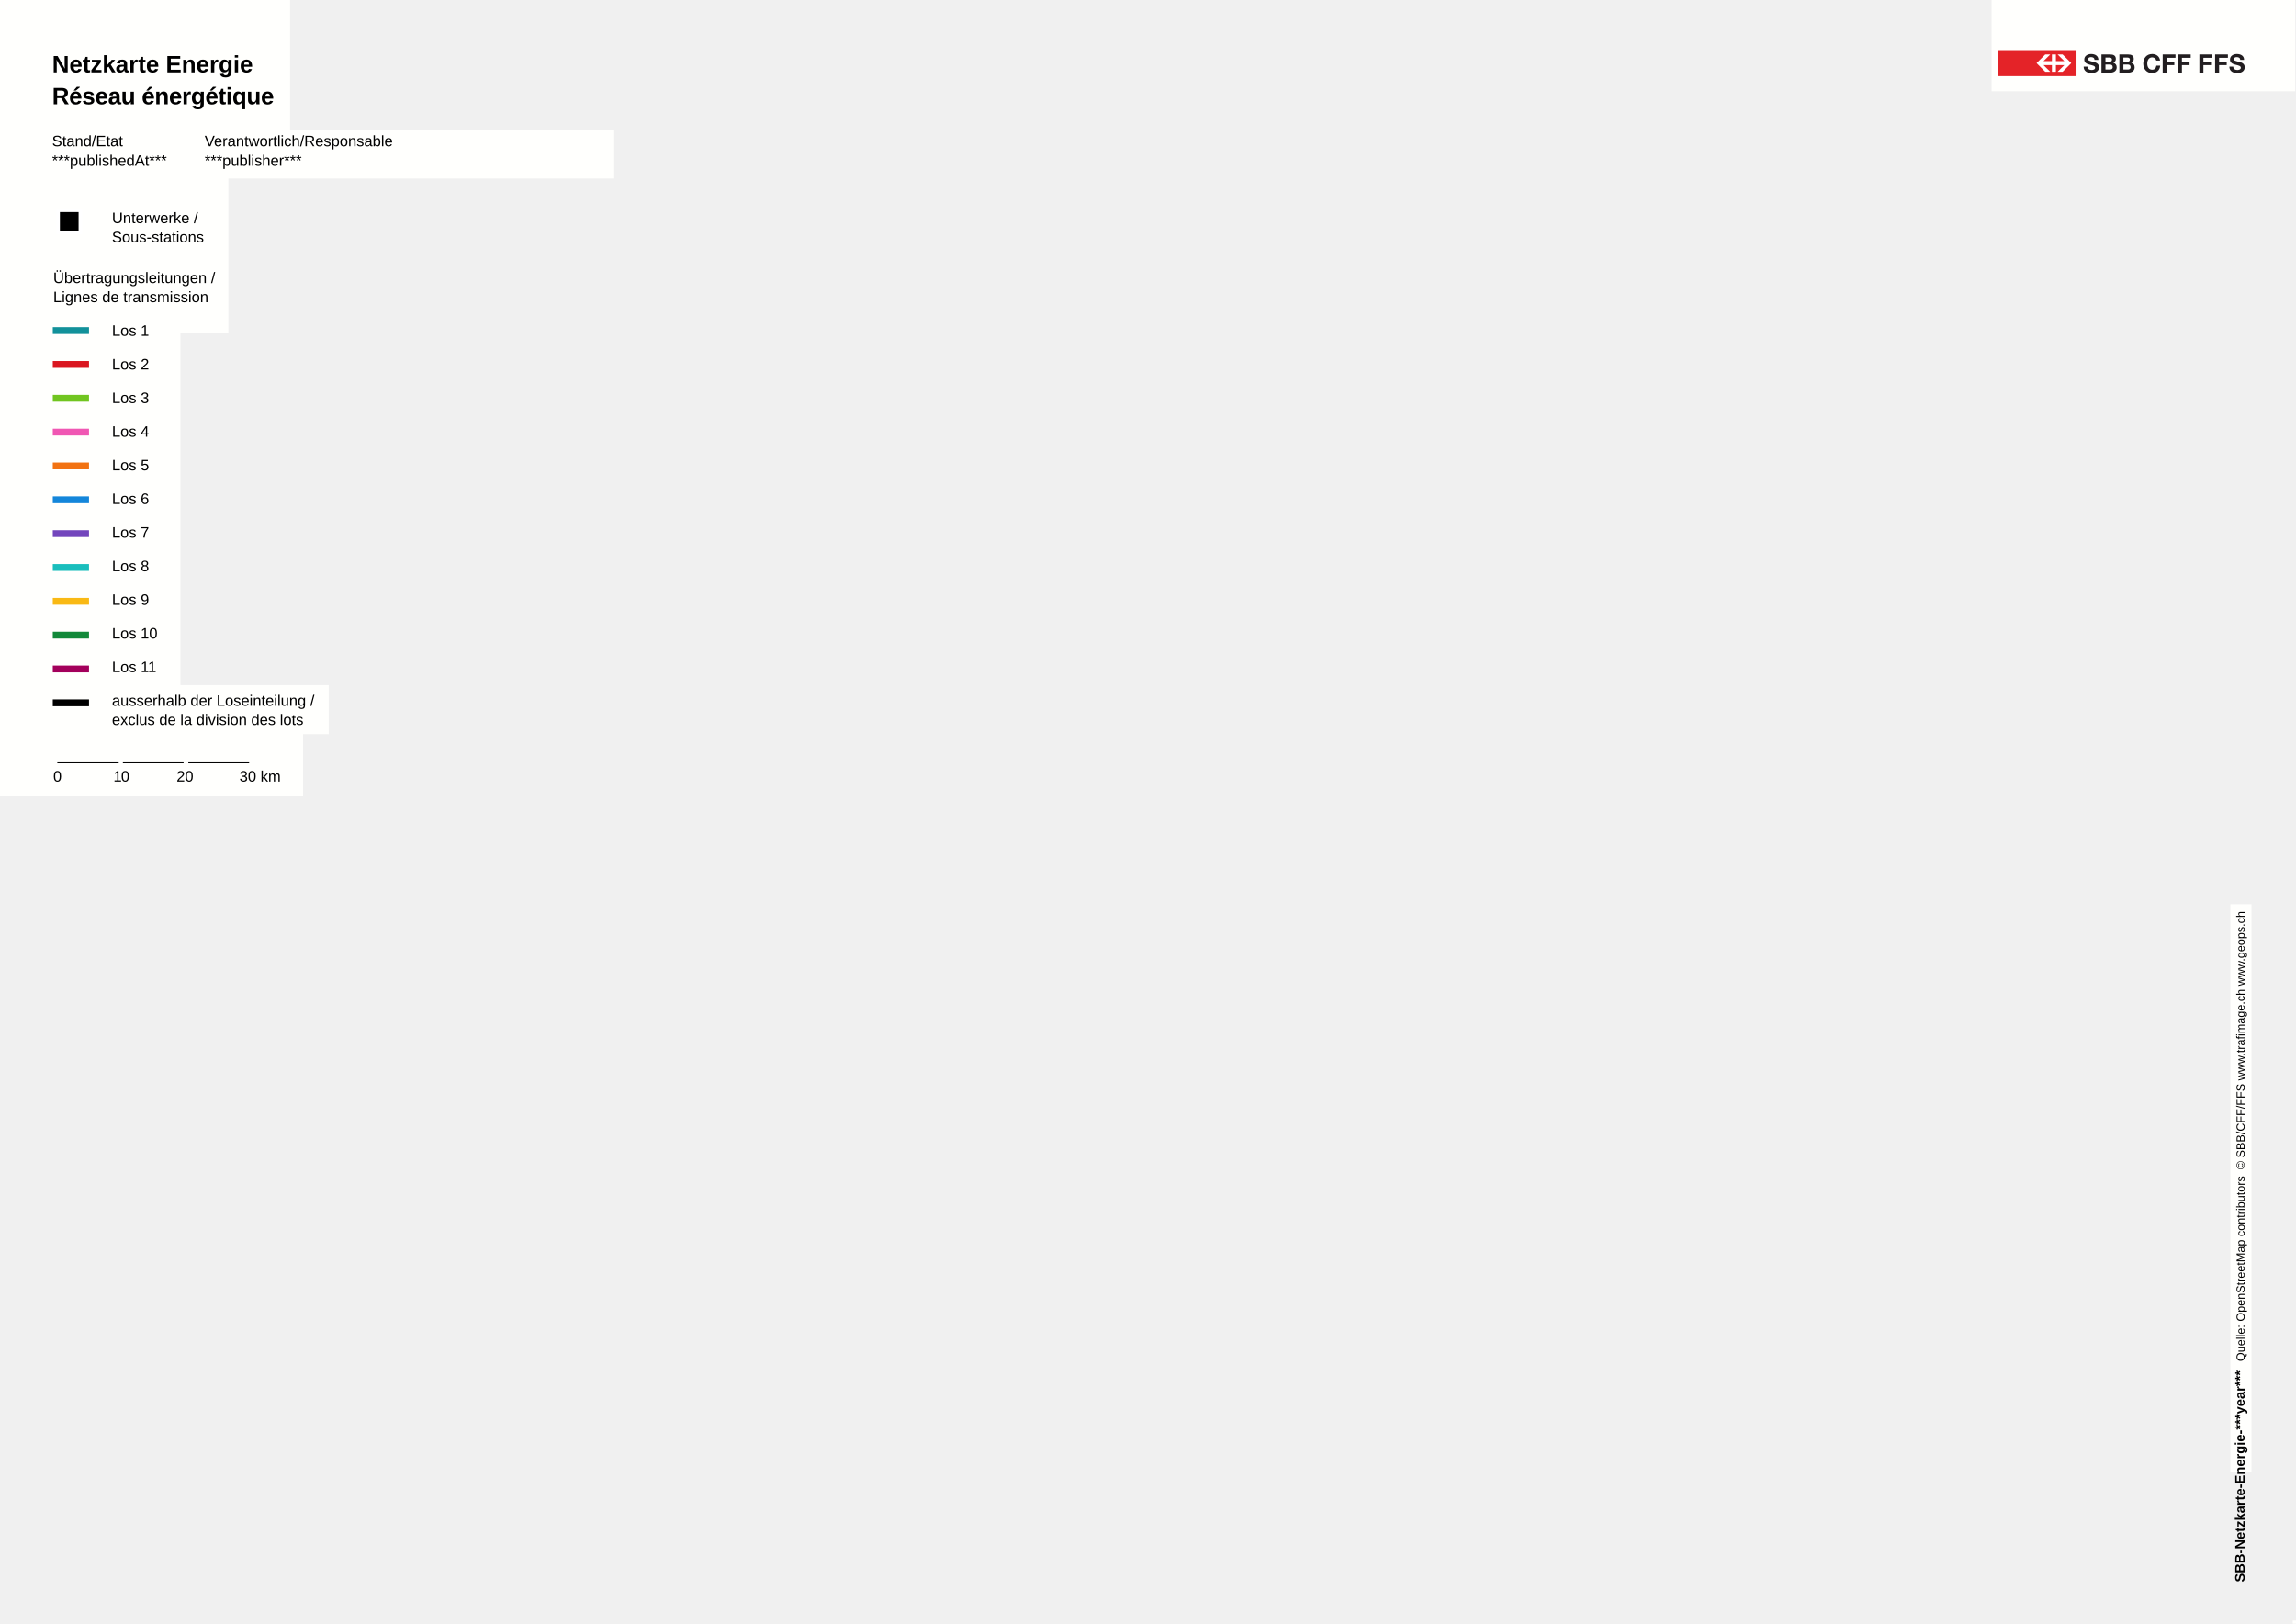
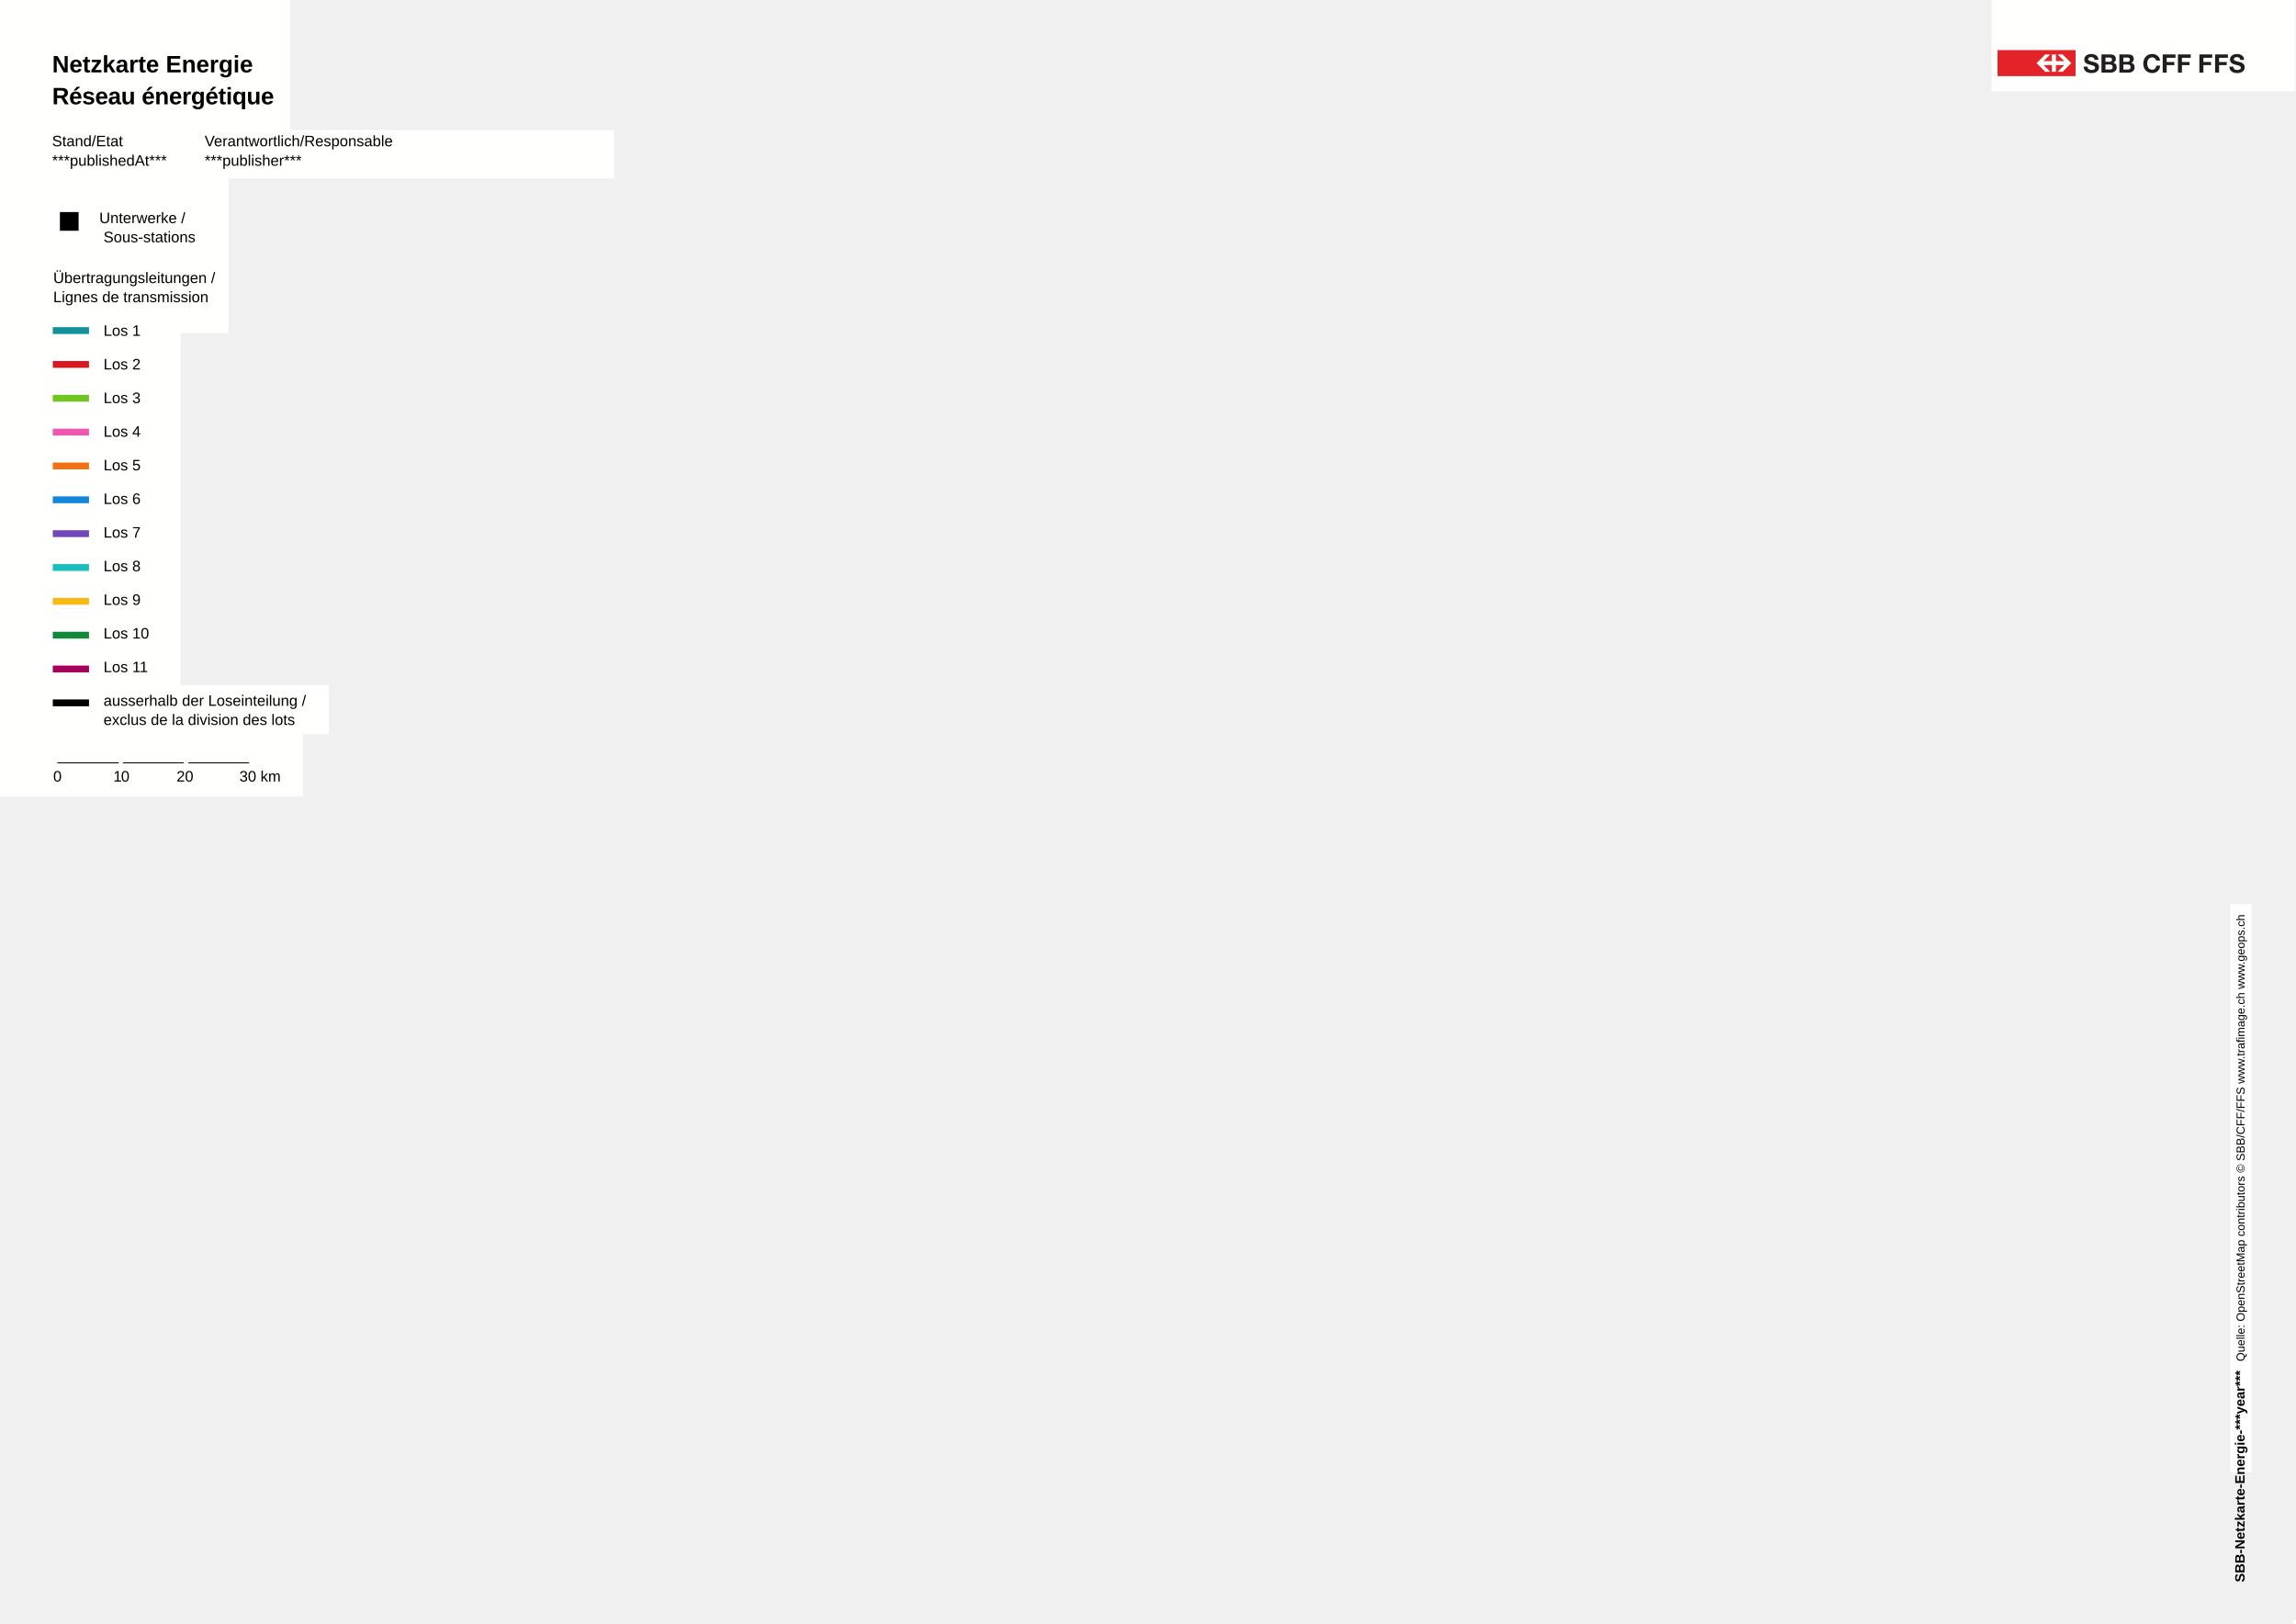
<svg xmlns="http://www.w3.org/2000/svg" id="Ebene_2" width="2380.4" height="1683.111" data-name="Ebene 2" viewBox="0 0 2380.4 1683.111">
  <g id="energie">
    <path id="Rechteck_52" d="M2377.043 1679.89h3.356v3.221h-3.356z" data-name="Rechteck 52" style="fill:#fffffd;isolation:isolate;opacity:.99" />
    <path id="Rechteck_52-2" d="M2064.783 0h314.782v94.586h-314.782z" data-name="Rechteck 52" style="fill:#fffffd;isolation:isolate;opacity:.99" />
    <path id="Rechteck_titel" d="M0 0h300.783v145.284H0z" data-name="Rechteck Titel" style="fill:#fffffd;isolation:isolate;opacity:.99" />
    <path id="Rechteck_34" d="M0 0h236.783v345.284H0z" data-name="Rechteck 34" style="fill:#fffffd;isolation:isolate;opacity:.99" />
    <path id="Rechteck_verantwortlich" d="M0 134.783h636.783v50.284H0z" data-name="Rechteck Verantwortlich" style="fill:#fffffd;isolation:isolate;opacity:.99" />
    <g id="title">
      <text id="text2308" style="font-family:Arial-BoldMT,Arial;font-size:24.651px;font-weight:700;isolation:isolate" transform="translate(54.03 75.036)">
        <tspan x="0" y="0">Netzkarte Energie</tspan>
      </text>
      <text id="text2317" style="font-family:Arial-BoldMT,Arial;font-size:24.651px;font-weight:700;isolation:isolate;letter-spacing:-.01em" transform="translate(54.03 108.114)">
        <tspan x="0" y="0">Réseau énergétique</tspan>
      </text>
      <text id="text2320" style="font-family:ArialMT,Arial;font-size:15.735px;isolation:isolate" transform="translate(212.191 151.605)">
        <tspan x="0" y="0">Verantwortlich/Responsable</tspan>
      </text>
      <text id="text2323" style="font-family:ArialMT,Arial;font-size:15.735px;isolation:isolate" transform="translate(212.191 171.78)">
        <tspan x="0" y="0">***publisher***</tspan>
      </text>
      <text id="text2347" style="font-family:ArialMT,Arial;font-size:15.735px;isolation:isolate" transform="translate(53.982 151.605)">
        <tspan x="0" y="0">Stand/Etat</tspan>
      </text>
      <text id="text2350" style="font-family:ArialMT,Arial;font-size:15.735px;isolation:isolate" transform="translate(53.982 171.78)">
        <tspan x="0" y="0">***publishedAt***</tspan>
      </text>
    </g>
    <g id="sbb">
      <path id="path2879" d="M2070.967 78.905h80.936v-26.98h-80.936v26.98Z" style="fill:#e42328" />
      <path id="path2881" d="M2118.609 63.35h8.75v-6.928h4.123v6.928h8.75l-7.04-6.928h5.225l8.992 8.993-8.992 8.993h-5.229l7.04-6.928h-8.746v6.928h-4.123V67.48h-8.75l7.04 6.928h-5.222l-8.992-8.992 8.992-8.993h5.222" style="fill:#fff" />
      <path id="path2883" d="M2160.255 69.036c-.052 4.656 3.861 6.719 8.039 6.719 5.131 0 7.856-2.59 7.856-6.057 0-4.282-4.231-5.155-5.608-5.496-4.734-1.219-5.631-1.404-5.631-2.857 0-1.587 1.532-2.141 2.857-2.141 1.984 0 3.597.58 3.728 2.857h4.02c0-4.364-3.623-6.081-7.562-6.081-3.412 0-7.061 1.85-7.061 5.713 0 3.544 2.828 4.629 5.634 5.367 2.776.74 5.604 1.085 5.604 3.12 0 1.931-2.222 2.354-3.676 2.354-2.222 0-4.177-.98-4.177-3.492" style="fill:#221e20" />
      <path id="path2885" d="M2182.863 59.65h3.887c1.48 0 2.856.37 2.856 2.168 0 1.587-1.084 2.248-2.538 2.248h-4.205v-4.415Zm-4.152 15.655h9.15c3.41 0 6.665-1.639 6.665-5.474 0-2.353-1.165-4.125-3.466-4.787a4.14 4.14 0 0 0 2.568-3.941c0-3.517-2.434-4.68-6.031-4.68h-8.885v18.882Zm4.152-8.41h4.52c1.771 0 2.988.769 2.988 2.698 0 1.956-1.428 2.486-3.067 2.486h-4.441" style="fill:#221e20;fill-rule:evenodd" />
      <path id="path2887" d="M2201.446 59.65h3.887c1.48 0 2.857.37 2.857 2.168 0 1.587-1.085 2.248-2.539 2.248h-4.205v-4.415Zm-4.152 15.655h9.15c3.41 0 6.663-1.639 6.663-5.474 0-2.353-1.163-4.125-3.464-4.787a4.141 4.141 0 0 0 2.564-3.941c0-3.517-2.431-4.68-6.028-4.68h-8.885v18.882Zm4.154-8.41h4.52c1.772 0 2.989.769 2.989 2.698 0 1.956-1.428 2.486-3.067 2.486h-4.441" style="fill:#221e20;fill-rule:evenodd" />
      <path id="path2889" d="M2239.48 62.77c-.502-4.364-3.992-6.795-8.144-6.795-5.846 0-9.281 4.363-9.281 9.968 0 5.448 3.435 9.812 9.281 9.812 4.629 0 7.88-3.015 8.303-7.723h-4.021c-.317 2.486-1.744 4.23-4.282 4.23-3.729 0-5.132-3.173-5.132-6.32 0-3.305 1.404-6.479 5.132-6.479 2.06 0 3.861 1.428 4.125 3.305" style="fill:#221e20" />
      <path id="path2891" d="M2242.195 75.305h4.151v-7.801h7.909v-3.226h-7.909v-4.363h9.124v-3.49h-13.276" style="fill:#221e20" />
      <path id="path2893" d="M2257.994 75.305h4.14v-7.801h7.898v-3.226h-7.901v-4.363h9.113v-3.49h-13.25" style="fill:#221e20" />
      <path id="path2895" d="M2280.237 75.305h4.162v-7.801h7.898v-3.226h-7.898v-4.363h9.112v-3.49h-13.274" style="fill:#221e20" />
      <path id="path2897" d="M2296.534 75.305h4.14v-7.801h7.898v-3.226h-7.898v-4.363h9.135v-3.49h-13.275" style="fill:#221e20" />
      <path id="path2899" d="M2311.331 69.036c-.047 4.656 3.854 6.719 8.042 6.719 5.138 0 7.85-2.59 7.85-6.057 0-4.282-4.234-5.155-5.59-5.496-4.734-1.219-5.639-1.404-5.639-2.857 0-1.587 1.523-2.141 2.857-2.141 1.974 0 3.593.58 3.735 2.857h3.997c0-4.364-3.616-6.081-7.542-6.081-3.426 0-7.066 1.85-7.066 5.713 0 3.544 2.831 4.629 5.639 5.367 2.76.74 5.59 1.085 5.59 3.12 0 1.931-2.212 2.354-3.663 2.354-2.237 0-4.187-.98-4.187-3.492" style="fill:#221e20" />
    </g>
    <g id="ref-pub">
      <path id="rect2966" d="M2312.349 937.325h21.911v588.727h-21.911z" style="fill:#fffffd" />
      <text id="text1948" style="font-family:Arial-BoldMT,Arial;font-size:14.008px;font-weight:700;isolation:isolate" transform="rotate(-90 1983.617 -343.475)">
        <tspan x="0" y="0">SBB-Netzkarte-Energie-***year***</tspan>
      </text>
      <text id="text1951" style="font-family:ArialMT,Arial;font-size:12.007px;isolation:isolate" transform="rotate(-90 1869.144 -457.948)">
-         <tspan xml:space="preserve" x="0" y="0">Quelle: OpenStreetMap contributors  © SBB/CFF/FFS www.traﬁmage.ch www.geops.ch</tspan>
+         <tspan x="0" y="0" xml:space="preserve">Quelle: OpenStreetMap contributors © SBB/CFF/FFS www.traﬁmage.ch www.geops.ch</tspan>
      </text>
    </g>
    <g id="legende-pub">
      <path id="Rechteck_34-2" d="M0 342.682h187.057v370.762H0z" data-name="Rechteck 34" style="fill:#fffffd;isolation:isolate;opacity:.99" />
      <path id="rect2197" d="M0 710.238h340.826v50.783H0z" style="fill:#fffffd" />
      <path id="rect2197-2" d="M0 760.02h314.217v65.478H0z" data-name="rect2197" style="fill:#fffffd" />
      <g id="Gruppe_15" data-name="Gruppe 15" style="opacity:.99">
        <path id="Linie_1" d="M59.414 790.743h63.638" data-name="Linie 1" style="fill:none;stroke:#000;stroke-miterlimit:5.245;stroke-width:.991px" />
        <path id="Linie_2" d="M127.404 790.743h62.94" data-name="Linie 2" style="fill:none;stroke:#000;stroke-miterlimit:5.245;stroke-width:.991px" />
        <path id="Linie_3" d="M195.239 790.743h63.059" data-name="Linie 3" style="fill:none;stroke:#000;stroke-miterlimit:5.245;stroke-width:.991px" />
        <g id="_0" data-name="0">
          <text id="text2332" style="font-family:ArialMT,Arial;font-size:15.735px;isolation:isolate" transform="translate(55.188 810.137)">
            <tspan x="0" y="0">0</tspan>
          </text>
        </g>
        <g id="_10" data-name="10">
          <text id="text2335" style="font-family:ArialMT,Arial;font-size:15.735px;isolation:isolate;letter-spacing:-.05em" transform="translate(117.54 810.136)">
            <tspan x="0" y="0">10</tspan>
          </text>
        </g>
        <g id="_20" data-name="20">
          <text id="text2340" style="font-family:ArialMT,Arial;font-size:15.735px;isolation:isolate" transform="translate(183.026 810.136)">
            <tspan x="0" y="0">20</tspan>
          </text>
        </g>
        <g id="_30_km" data-name="30 km">
          <text id="text2343" style="font-family:ArialMT,Arial;font-size:15.735px;isolation:isolate" transform="translate(248.214 810.136)">
            <tspan x="0" y="0">30 km</tspan>
          </text>
        </g>
      </g>
      <text id="text2489" style="font-family:ArialMT,Arial;font-size:15.735px;isolation:isolate" transform="translate(55.188 293.387)">
        <tspan x="0" y="0">Übertragungsleitungen /</tspan>
        <tspan x="0" y="19.842">Lignes de transmission</tspan>
-         <tspan xml:space="preserve" x="0" y="54.709" style="letter-spacing:.922em">		</tspan>
-         <tspan xml:space="preserve" x="47.764" y="54.709">   Los 1</tspan>
-         <tspan xml:space="preserve" x="0" y="89.575">    </tspan>
-         <tspan x="17.486" y="89.575" style="letter-spacing:-.189em">	</tspan>
-         <tspan x="18.882" y="89.575" style="letter-spacing:.922em">	</tspan>
-         <tspan xml:space="preserve" x="47.764" y="89.575">   Los 2</tspan>
-         <tspan xml:space="preserve" x="0" y="124.441">    </tspan>
-         <tspan x="17.486" y="124.441" style="letter-spacing:-.189em">	</tspan>
-         <tspan x="18.882" y="124.441" style="letter-spacing:.922em">	</tspan>
-         <tspan xml:space="preserve" x="47.764" y="124.441">   Los 3</tspan>
-         <tspan xml:space="preserve" x="0" y="159.307">    </tspan>
-         <tspan x="17.486" y="159.307" style="letter-spacing:-.189em">	</tspan>
-         <tspan x="18.882" y="159.307" style="letter-spacing:.922em">	</tspan>
-         <tspan xml:space="preserve" x="47.764" y="159.307">   Los 4</tspan>
-         <tspan xml:space="preserve" x="0" y="194.173">    </tspan>
-         <tspan x="17.486" y="194.173" style="letter-spacing:-.189em">	</tspan>
-         <tspan x="18.882" y="194.173" style="letter-spacing:.922em">	</tspan>
-         <tspan xml:space="preserve" x="47.764" y="194.173">   Los 5</tspan>
-         <tspan xml:space="preserve" x="0" y="229.039">    </tspan>
-         <tspan x="17.486" y="229.039" style="letter-spacing:-.189em">	</tspan>
-         <tspan x="18.882" y="229.039" style="letter-spacing:.922em">	</tspan>
-         <tspan xml:space="preserve" x="47.764" y="229.039">   Los 6</tspan>
-         <tspan xml:space="preserve" x="0" y="263.905">    </tspan>
-         <tspan x="17.486" y="263.905" style="letter-spacing:-.189em">	</tspan>
-         <tspan x="18.882" y="263.905" style="letter-spacing:.922em">	</tspan>
-         <tspan xml:space="preserve" x="47.764" y="263.905">   Los 7</tspan>
-         <tspan xml:space="preserve" x="0" y="298.771">    </tspan>
-         <tspan x="17.486" y="298.771" style="letter-spacing:-.189em">	</tspan>
-         <tspan x="18.882" y="298.771" style="letter-spacing:.922em">	</tspan>
-         <tspan xml:space="preserve" x="47.764" y="298.771">   Los 8</tspan>
-         <tspan xml:space="preserve" x="0" y="333.638">    </tspan>
-         <tspan x="17.486" y="333.638" style="letter-spacing:-.189em">	</tspan>
-         <tspan x="18.882" y="333.638" style="letter-spacing:.922em">	</tspan>
-         <tspan xml:space="preserve" x="47.764" y="333.638">   Los 9</tspan>
-         <tspan xml:space="preserve" x="0" y="368.504">    </tspan>
-         <tspan x="17.486" y="368.504" style="letter-spacing:-.189em">	</tspan>
-         <tspan x="18.882" y="368.504" style="letter-spacing:.922em">	</tspan>
-         <tspan xml:space="preserve" x="47.764" y="368.504">   Los 10</tspan>
-         <tspan xml:space="preserve" x="0" y="403.37">    </tspan>
-         <tspan x="17.486" y="403.37" style="letter-spacing:-.189em">	</tspan>
-         <tspan x="18.882" y="403.37" style="letter-spacing:.922em">	</tspan>
-         <tspan xml:space="preserve" x="47.764" y="403.37">   Los 11</tspan>
-         <tspan xml:space="preserve" x="0" y="438.236">    </tspan>
-         <tspan x="17.486" y="438.236" style="letter-spacing:-.189em">	</tspan>
-         <tspan x="18.882" y="438.236" style="letter-spacing:.922em">	</tspan>
-         <tspan xml:space="preserve" x="47.764" y="438.236">   ausserhalb der Loseinteilung /</tspan>
-         <tspan xml:space="preserve" x="0" y="458.079" style="letter-spacing:.922em">		</tspan>
-         <tspan xml:space="preserve" x="47.764" y="458.079">   exclus de la division des lots</tspan>
+         <tspan x="0" y="54.709" xml:space="preserve" style="letter-spacing:.922em"> </tspan>
+         <tspan x="47.764" y="54.709" xml:space="preserve"> Los 1</tspan>
+         <tspan x="0" y="89.575" xml:space="preserve"> </tspan>
+         <tspan x="17.486" y="89.575" style="letter-spacing:-.189em"> </tspan>
+         <tspan x="18.882" y="89.575" style="letter-spacing:.922em"> </tspan>
+         <tspan x="47.764" y="89.575" xml:space="preserve"> Los 2</tspan>
+         <tspan x="0" y="124.441" xml:space="preserve"> </tspan>
+         <tspan x="17.486" y="124.441" style="letter-spacing:-.189em"> </tspan>
+         <tspan x="18.882" y="124.441" style="letter-spacing:.922em"> </tspan>
+         <tspan x="47.764" y="124.441" xml:space="preserve"> Los 3</tspan>
+         <tspan x="0" y="159.307" xml:space="preserve"> </tspan>
+         <tspan x="17.486" y="159.307" style="letter-spacing:-.189em"> </tspan>
+         <tspan x="18.882" y="159.307" style="letter-spacing:.922em"> </tspan>
+         <tspan x="47.764" y="159.307" xml:space="preserve"> Los 4</tspan>
+         <tspan x="0" y="194.173" xml:space="preserve"> </tspan>
+         <tspan x="17.486" y="194.173" style="letter-spacing:-.189em"> </tspan>
+         <tspan x="18.882" y="194.173" style="letter-spacing:.922em"> </tspan>
+         <tspan x="47.764" y="194.173" xml:space="preserve"> Los 5</tspan>
+         <tspan x="0" y="229.039" xml:space="preserve"> </tspan>
+         <tspan x="17.486" y="229.039" style="letter-spacing:-.189em"> </tspan>
+         <tspan x="18.882" y="229.039" style="letter-spacing:.922em"> </tspan>
+         <tspan x="47.764" y="229.039" xml:space="preserve"> Los 6</tspan>
+         <tspan x="0" y="263.905" xml:space="preserve"> </tspan>
+         <tspan x="17.486" y="263.905" style="letter-spacing:-.189em"> </tspan>
+         <tspan x="18.882" y="263.905" style="letter-spacing:.922em"> </tspan>
+         <tspan x="47.764" y="263.905" xml:space="preserve"> Los 7</tspan>
+         <tspan x="0" y="298.771" xml:space="preserve"> </tspan>
+         <tspan x="17.486" y="298.771" style="letter-spacing:-.189em"> </tspan>
+         <tspan x="18.882" y="298.771" style="letter-spacing:.922em"> </tspan>
+         <tspan x="47.764" y="298.771" xml:space="preserve"> Los 8</tspan>
+         <tspan x="0" y="333.638" xml:space="preserve"> </tspan>
+         <tspan x="17.486" y="333.638" style="letter-spacing:-.189em"> </tspan>
+         <tspan x="18.882" y="333.638" style="letter-spacing:.922em"> </tspan>
+         <tspan x="47.764" y="333.638" xml:space="preserve"> Los 9</tspan>
+         <tspan x="0" y="368.504" xml:space="preserve"> </tspan>
+         <tspan x="17.486" y="368.504" style="letter-spacing:-.189em"> </tspan>
+         <tspan x="18.882" y="368.504" style="letter-spacing:.922em"> </tspan>
+         <tspan x="47.764" y="368.504" xml:space="preserve"> Los 10</tspan>
+         <tspan x="0" y="403.37" xml:space="preserve"> </tspan>
+         <tspan x="17.486" y="403.37" style="letter-spacing:-.189em"> </tspan>
+         <tspan x="18.882" y="403.37" style="letter-spacing:.922em"> </tspan>
+         <tspan x="47.764" y="403.37" xml:space="preserve"> Los 11</tspan>
+         <tspan x="0" y="438.236" xml:space="preserve"> </tspan>
+         <tspan x="17.486" y="438.236" style="letter-spacing:-.189em"> </tspan>
+         <tspan x="18.882" y="438.236" style="letter-spacing:.922em"> </tspan>
+         <tspan x="47.764" y="438.236" xml:space="preserve"> ausserhalb der Loseinteilung /</tspan>
+         <tspan x="0" y="458.079" xml:space="preserve" style="letter-spacing:.922em"> </tspan>
+         <tspan x="47.764" y="458.079" xml:space="preserve"> exclus de la division des lots</tspan>
      </text>
      <path d="M54.729 377.762h37.553" style="fill:none;stroke:#da1720;stroke-miterlimit:10;stroke-width:7.087px" />
      <path d="M54.729 412.842h37.553" style="fill:none;stroke:#71c520;stroke-miterlimit:10;stroke-width:7.087px" />
      <path d="M54.729 342.682h37.553" style="fill:none;stroke:#12919a;stroke-miterlimit:10;stroke-width:7.087px" />
      <path d="M54.729 447.923h37.553" style="fill:none;stroke:#f057b3;stroke-miterlimit:10;stroke-width:7.087px" />
      <path d="M54.729 483.003h37.553" style="fill:none;stroke:#f27211;stroke-miterlimit:10;stroke-width:7.087px" />
      <path d="M54.729 518.084h37.553" style="fill:none;stroke:#1486da;stroke-miterlimit:10;stroke-width:7.087px" />
      <path d="M54.729 553.164h37.553" style="fill:none;stroke:#7346bc;stroke-miterlimit:10;stroke-width:7.087px" />
      <path d="M54.729 588.244h37.553" style="fill:none;stroke:#1abebc;stroke-miterlimit:10;stroke-width:7.087px" />
      <path d="M54.729 623.325h37.553" style="fill:none;stroke:#f9b914;stroke-miterlimit:10;stroke-width:7.087px" />
      <path d="M54.729 658.405h37.553" style="fill:none;stroke:#128939;stroke-miterlimit:10;stroke-width:7.087px" />
      <path d="M54.729 693.485h37.553" style="fill:none;stroke:#a3005b;stroke-miterlimit:10;stroke-width:7.087px" />
      <path d="M54.729 728.566h37.553" style="fill:none;stroke:#000;stroke-miterlimit:10;stroke-width:7.087px" />
      <g id="los">
        <text id="text2489-2" data-name="text2489" style="font-family:ArialMT,Arial;font-size:15.735px;isolation:isolate" transform="translate(55.188 231.276)">
-           <tspan xml:space="preserve" x="0" y="0" style="letter-spacing:.922em">		</tspan>
-           <tspan xml:space="preserve" x="47.764" y="0">   Unterwerke /</tspan>
-           <tspan xml:space="preserve" x="0" y="19.842" style="letter-spacing:.922em">		</tspan>
-           <tspan xml:space="preserve" x="47.764" y="19.842">   Sous-stations</tspan>
+           <tspan x="47.764" y="0" xml:space="preserve">Unterwerke /</tspan>
+           <tspan x="0" y="19.842" xml:space="preserve" style="letter-spacing:.922em"> </tspan>
+           <tspan x="47.764" y="19.842" xml:space="preserve"> Sous-stations</tspan>
        </text>
      </g>
      <path d="M60.32 218.035h22.943v22.943H60.32z" />
      <path d="M81.477 219.82v19.373H62.105V219.82h19.372m3.572-3.572H58.534v26.515h26.515V216.25Z" style="fill:#fff" />
    </g>
  </g>
</svg>
